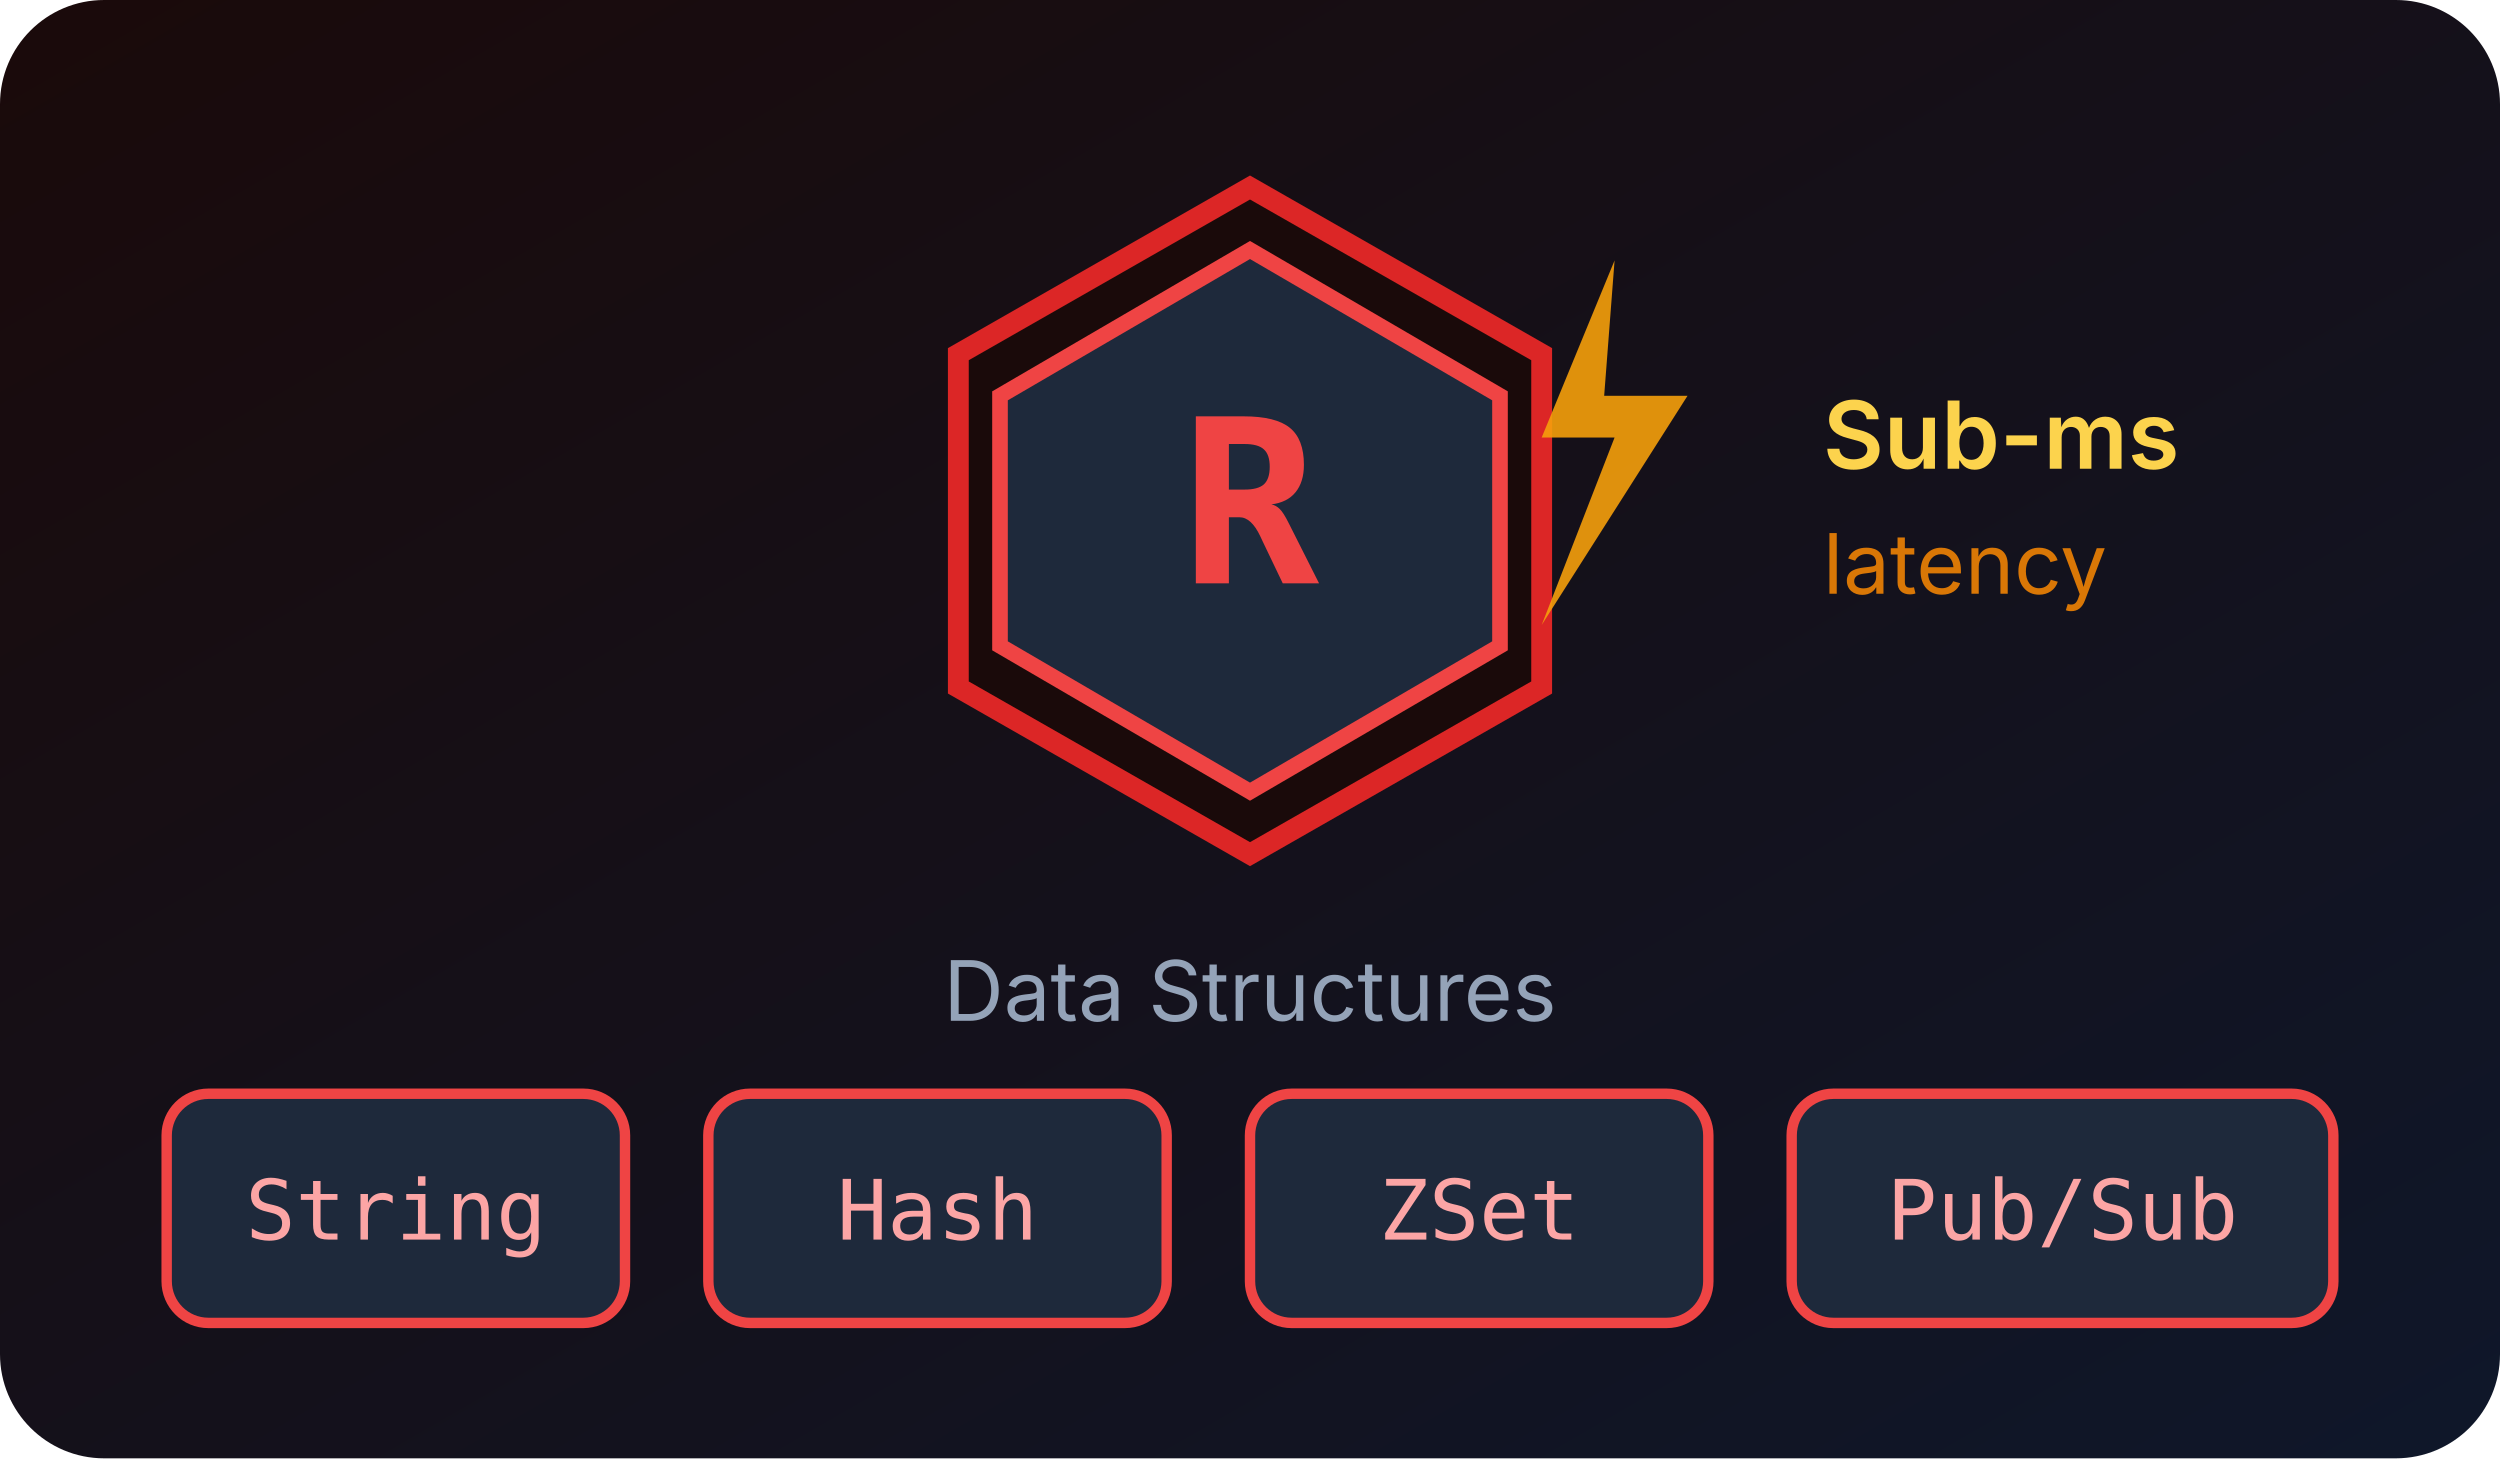
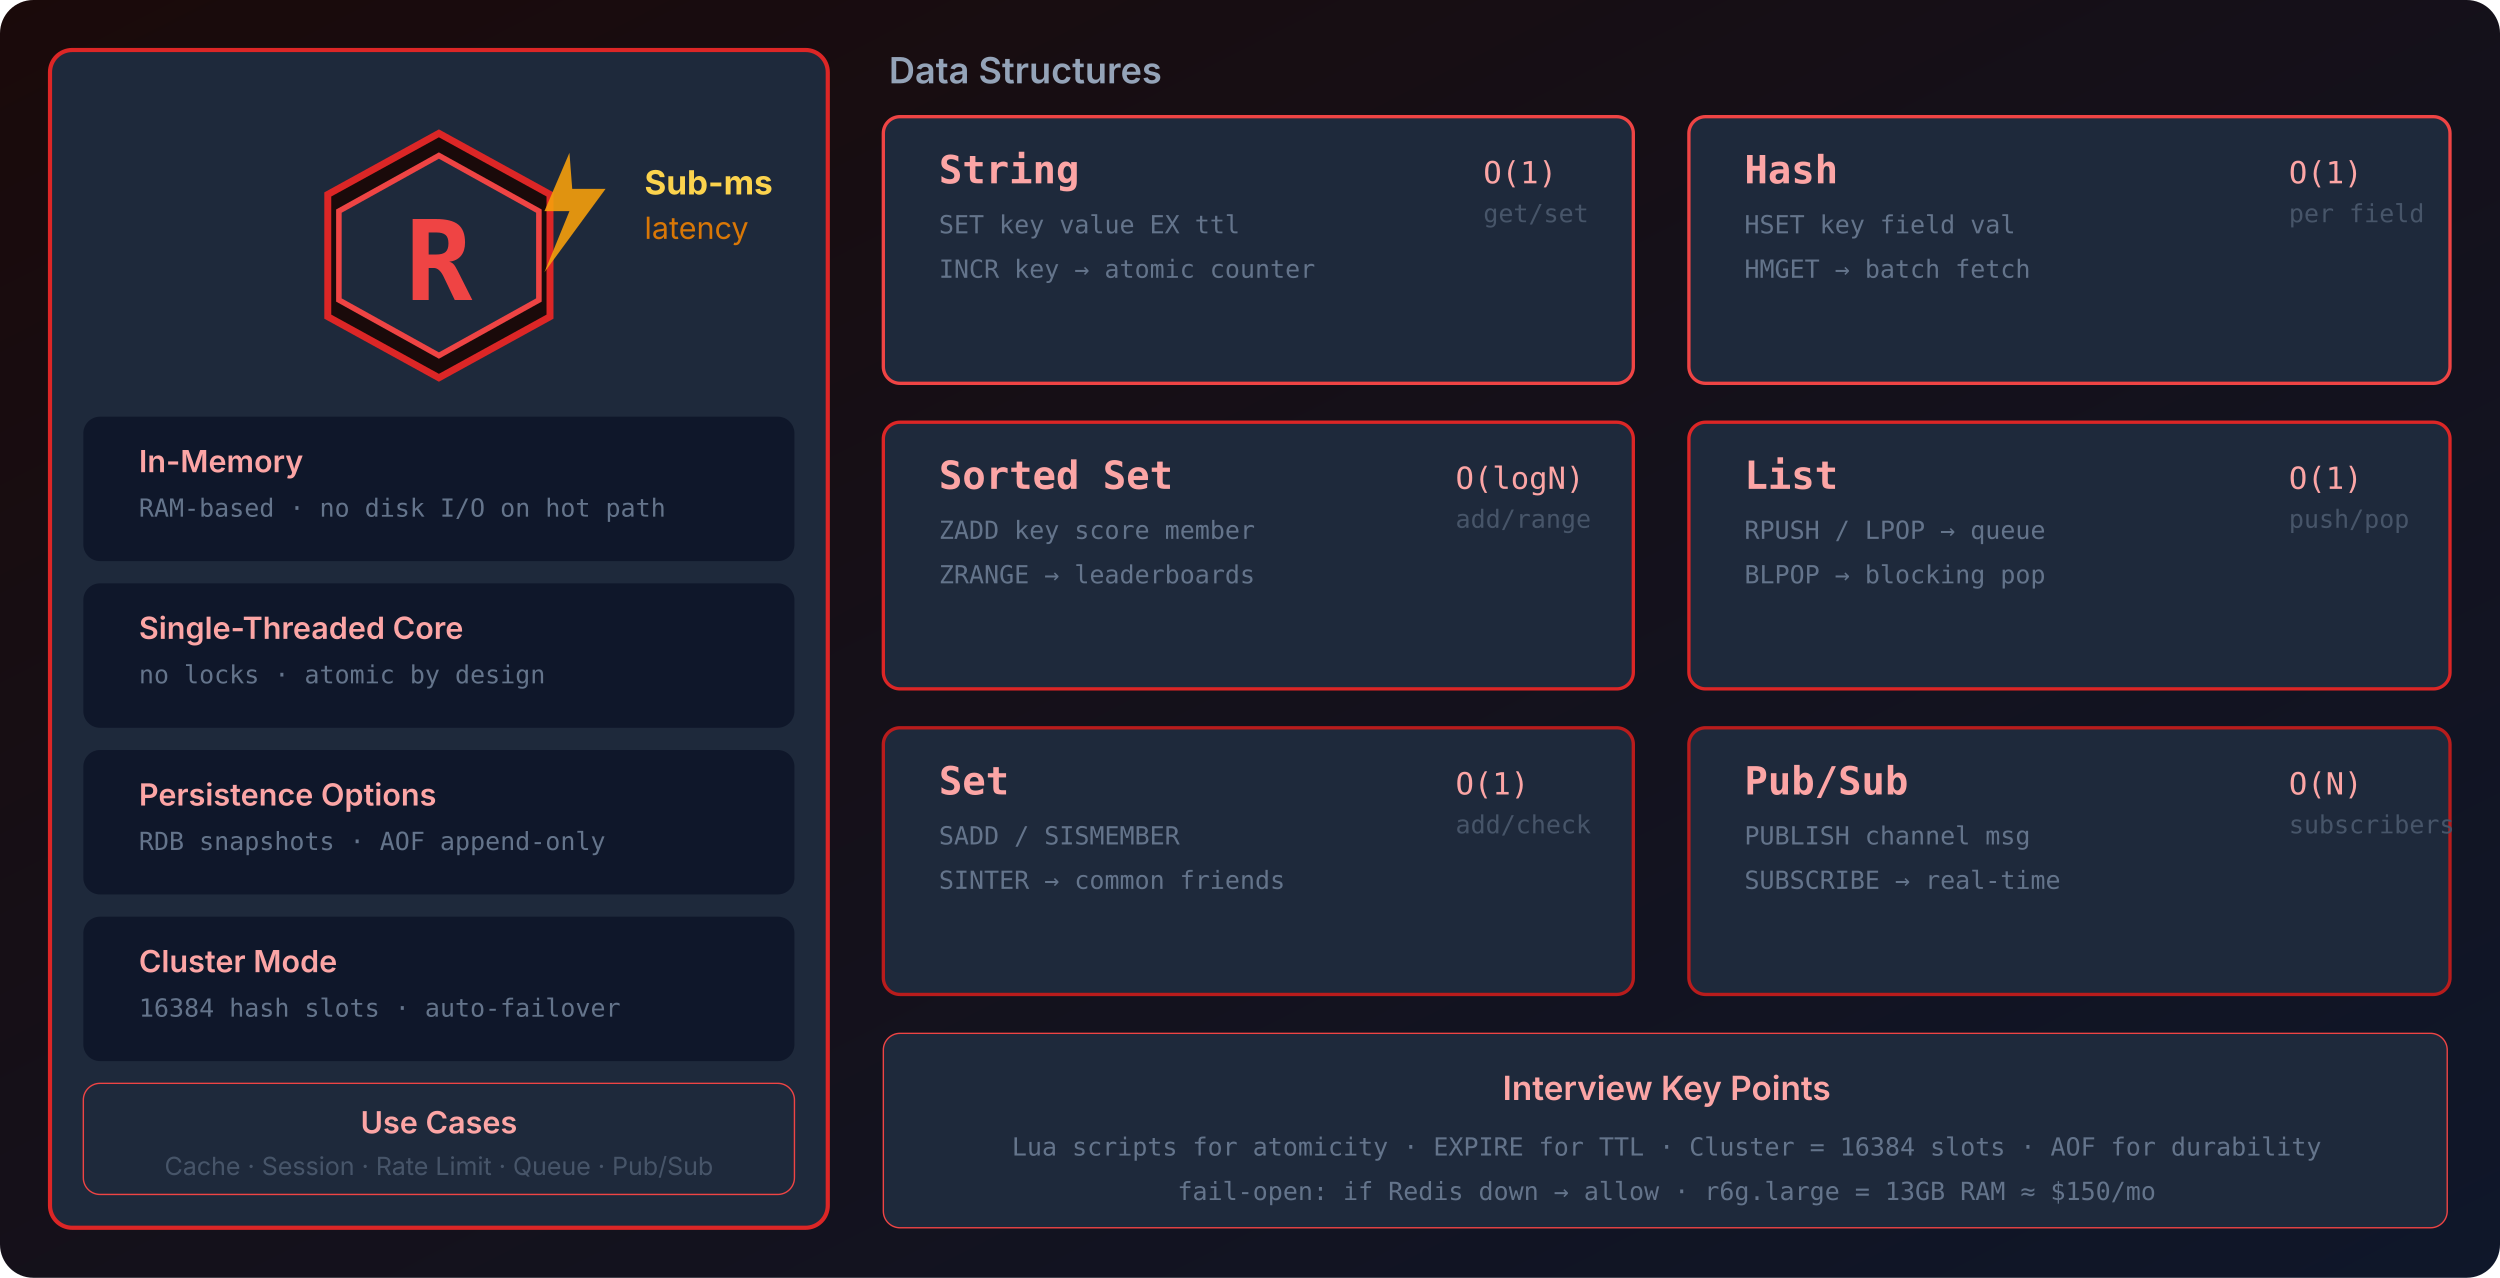
- <svg xmlns="http://www.w3.org/2000/svg" viewBox="0 0 240 140" fill="none">
+ <svg xmlns="http://www.w3.org/2000/svg" viewBox="0 0 900 460" fill="none">
  <defs>
    <linearGradient id="bg-redis" x1="0" y1="0" x2="1" y2="1">
      <stop offset="0%" stop-color="#1A0A0A" />
      <stop offset="100%" stop-color="#0F172A" />
    </linearGradient>
  </defs>
-   <rect width="240" height="140" fill="url(#bg-redis)" rx="10" />
-   <polygon points="120,18 148,34 148,66 120,82 92,66 92,34" fill="#1A0A0A" stroke="#DC2626" stroke-width="2" />
-   <polygon points="120,24 144,38 144,62 120,76 96,62 96,38" fill="#1E293B" stroke="#EF4444" stroke-width="1.5" />
-   <text x="120" y="56" font-family="monospace" font-size="22" fill="#EF4444" text-anchor="middle" font-weight="700">R</text>
-   <path d="M 155 25 L 148 42 L 155 42 L 148 60 L 162 38 L 154 38 Z" fill="#F59E0B" opacity="0.9" />
-   <text x="175" y="45" font-family="Inter,sans-serif" font-size="9" fill="#FCD34D" font-weight="600">Sub-ms</text>
-   <text x="175" y="57" font-family="Inter,sans-serif" font-size="8" fill="#D97706">latency</text>
-   <text x="120" y="98" font-family="Inter,sans-serif" font-size="8" fill="#94A3B8" text-anchor="middle">Data Structures</text>
-   <rect x="16" y="105" width="44" height="22" rx="4" fill="#1E293B" stroke="#EF4444" stroke-width="1" />
-   <text x="38" y="119" font-family="monospace" font-size="8" fill="#FCA5A5" text-anchor="middle">String</text>
-   <rect x="68" y="105" width="44" height="22" rx="4" fill="#1E293B" stroke="#EF4444" stroke-width="1" />
-   <text x="90" y="119" font-family="monospace" font-size="8" fill="#FCA5A5" text-anchor="middle">Hash</text>
-   <rect x="120" y="105" width="44" height="22" rx="4" fill="#1E293B" stroke="#EF4444" stroke-width="1" />
-   <text x="142" y="119" font-family="monospace" font-size="8" fill="#FCA5A5" text-anchor="middle">ZSet</text>
-   <rect x="172" y="105" width="52" height="22" rx="4" fill="#1E293B" stroke="#EF4444" stroke-width="1" />
-   <text x="198" y="119" font-family="monospace" font-size="8" fill="#FCA5A5" text-anchor="middle">Pub/Sub</text>
+   <rect width="900" height="460" fill="url(#bg-redis)" rx="12" />
+   <rect x="18" y="18" width="280" height="424" rx="8" fill="#1E293B" stroke="#DC2626" stroke-width="1.5" />
+   <polygon points="158,48 198,70 198,114 158,136 118,114 118,70" fill="#1A0A0A" stroke="#DC2626" stroke-width="2.5" />
+   <polygon points="158,56 194,76 194,108 158,128 122,108 122,76" fill="#1E293B" stroke="#EF4444" stroke-width="2" />
+   <text x="158" y="108" font-family="monospace" font-size="40" fill="#EF4444" text-anchor="middle" font-weight="700">R</text>
+   <path d="M 205 55 L 196 76 L 205 76 L 196 98 L 218 68 L 206 68 Z" fill="#F59E0B" opacity="0.9" />
+   <text x="232" y="70" font-family="Inter,sans-serif" font-size="12" fill="#FCD34D" font-weight="700">Sub-ms</text>
+   <text x="232" y="86" font-family="Inter,sans-serif" font-size="11" fill="#D97706">latency</text>
+   <rect x="30" y="150" width="256" height="52" rx="6" fill="#0F172A" />
+   <text x="50" y="170" font-family="Inter,sans-serif" font-size="11" fill="#FCA5A5" font-weight="600">In-Memory</text>
+   <text x="50" y="186" font-family="monospace" font-size="9" fill="#64748B">RAM-based · no disk I/O on hot path</text>
+   <rect x="30" y="210" width="256" height="52" rx="6" fill="#0F172A" />
+   <text x="50" y="230" font-family="Inter,sans-serif" font-size="11" fill="#FCA5A5" font-weight="600">Single-Threaded Core</text>
+   <text x="50" y="246" font-family="monospace" font-size="9" fill="#64748B">no locks · atomic by design</text>
+   <rect x="30" y="270" width="256" height="52" rx="6" fill="#0F172A" />
+   <text x="50" y="290" font-family="Inter,sans-serif" font-size="11" fill="#FCA5A5" font-weight="600">Persistence Options</text>
+   <text x="50" y="306" font-family="monospace" font-size="9" fill="#64748B">RDB snapshots · AOF append-only</text>
+   <rect x="30" y="330" width="256" height="52" rx="6" fill="#0F172A" />
+   <text x="50" y="350" font-family="Inter,sans-serif" font-size="11" fill="#FCA5A5" font-weight="600">Cluster Mode</text>
+   <text x="50" y="366" font-family="monospace" font-size="9" fill="#64748B">16384 hash slots · auto-failover</text>
+   <rect x="30" y="390" width="256" height="40" rx="6" fill="#1E293B" stroke="#EF4444" stroke-width="0.5" />
+   <text x="158" y="408" font-family="Inter,sans-serif" font-size="11" fill="#FCA5A5" text-anchor="middle" font-weight="600">Use Cases</text>
+   <text x="158" y="423" font-family="Inter,sans-serif" font-size="9" fill="#475569" text-anchor="middle">Cache · Session · Rate Limit · Queue · Pub/Sub</text>
+   <text x="320" y="30" font-family="Inter,sans-serif" font-size="13" fill="#94A3B8" font-weight="600">Data Structures</text>
+   <rect x="318" y="42" width="270" height="96" rx="6" fill="#1E293B" stroke="#EF4444" stroke-width="1.2" />
+   <text x="338" y="66" font-family="monospace" font-size="14" fill="#FCA5A5" font-weight="700">String</text>
+   <text x="338" y="84" font-family="monospace" font-size="9" fill="#64748B">SET key value EX ttl</text>
+   <text x="338" y="100" font-family="monospace" font-size="9" fill="#64748B">INCR key  → atomic counter</text>
+   <text x="534" y="66" font-family="monospace" font-size="11" fill="#FCA5A5">O(1)</text>
+   <text x="534" y="80" font-family="monospace" font-size="9" fill="#475569">get/set</text>
+   <rect x="608" y="42" width="274" height="96" rx="6" fill="#1E293B" stroke="#EF4444" stroke-width="1.2" />
+   <text x="628" y="66" font-family="monospace" font-size="14" fill="#FCA5A5" font-weight="700">Hash</text>
+   <text x="628" y="84" font-family="monospace" font-size="9" fill="#64748B">HSET key field val</text>
+   <text x="628" y="100" font-family="monospace" font-size="9" fill="#64748B">HMGET → batch fetch</text>
+   <text x="824" y="66" font-family="monospace" font-size="11" fill="#FCA5A5">O(1)</text>
+   <text x="824" y="80" font-family="monospace" font-size="9" fill="#475569">per field</text>
+   <rect x="318" y="152" width="270" height="96" rx="6" fill="#1E293B" stroke="#DC2626" stroke-width="1.2" />
+   <text x="338" y="176" font-family="monospace" font-size="14" fill="#FCA5A5" font-weight="700">Sorted Set</text>
+   <text x="338" y="194" font-family="monospace" font-size="9" fill="#64748B">ZADD key score member</text>
+   <text x="338" y="210" font-family="monospace" font-size="9" fill="#64748B">ZRANGE → leaderboards</text>
+   <text x="524" y="176" font-family="monospace" font-size="11" fill="#FCA5A5">O(logN)</text>
+   <text x="524" y="190" font-family="monospace" font-size="9" fill="#475569">add/range</text>
+   <rect x="608" y="152" width="274" height="96" rx="6" fill="#1E293B" stroke="#DC2626" stroke-width="1.2" />
+   <text x="628" y="176" font-family="monospace" font-size="14" fill="#FCA5A5" font-weight="700">List</text>
+   <text x="628" y="194" font-family="monospace" font-size="9" fill="#64748B">RPUSH / LPOP → queue</text>
+   <text x="628" y="210" font-family="monospace" font-size="9" fill="#64748B">BLPOP → blocking pop</text>
+   <text x="824" y="176" font-family="monospace" font-size="11" fill="#FCA5A5">O(1)</text>
+   <text x="824" y="190" font-family="monospace" font-size="9" fill="#475569">push/pop</text>
+   <rect x="318" y="262" width="270" height="96" rx="6" fill="#1E293B" stroke="#B91C1C" stroke-width="1.2" />
+   <text x="338" y="286" font-family="monospace" font-size="14" fill="#FCA5A5" font-weight="700">Set</text>
+   <text x="338" y="304" font-family="monospace" font-size="9" fill="#64748B">SADD / SISMEMBER</text>
+   <text x="338" y="320" font-family="monospace" font-size="9" fill="#64748B">SINTER → common friends</text>
+   <text x="524" y="286" font-family="monospace" font-size="11" fill="#FCA5A5">O(1)</text>
+   <text x="524" y="300" font-family="monospace" font-size="9" fill="#475569">add/check</text>
+   <rect x="608" y="262" width="274" height="96" rx="6" fill="#1E293B" stroke="#B91C1C" stroke-width="1.2" />
+   <text x="628" y="286" font-family="monospace" font-size="14" fill="#FCA5A5" font-weight="700">Pub/Sub</text>
+   <text x="628" y="304" font-family="monospace" font-size="9" fill="#64748B">PUBLISH channel msg</text>
+   <text x="628" y="320" font-family="monospace" font-size="9" fill="#64748B">SUBSCRIBE → real-time</text>
+   <text x="824" y="286" font-family="monospace" font-size="11" fill="#FCA5A5">O(N)</text>
+   <text x="824" y="300" font-family="monospace" font-size="9" fill="#475569">subscribers</text>
+   <rect x="318" y="372" width="563" height="70" rx="6" fill="#1E293B" stroke="#EF4444" stroke-width="0.5" />
+   <text x="600" y="396" font-family="Inter,sans-serif" font-size="12" fill="#FCA5A5" text-anchor="middle" font-weight="600">Interview Key Points</text>
+   <text x="600" y="416" font-family="monospace" font-size="9" fill="#64748B" text-anchor="middle">Lua scripts for atomicity  ·  EXPIRE for TTL  ·  Cluster = 16384 slots  ·  AOF for durability</text>
+   <text x="600" y="432" font-family="monospace" font-size="9" fill="#64748B" text-anchor="middle">fail-open: if Redis down → allow  ·  r6g.large = 13GB RAM ≈ $150/mo</text>
</svg>
